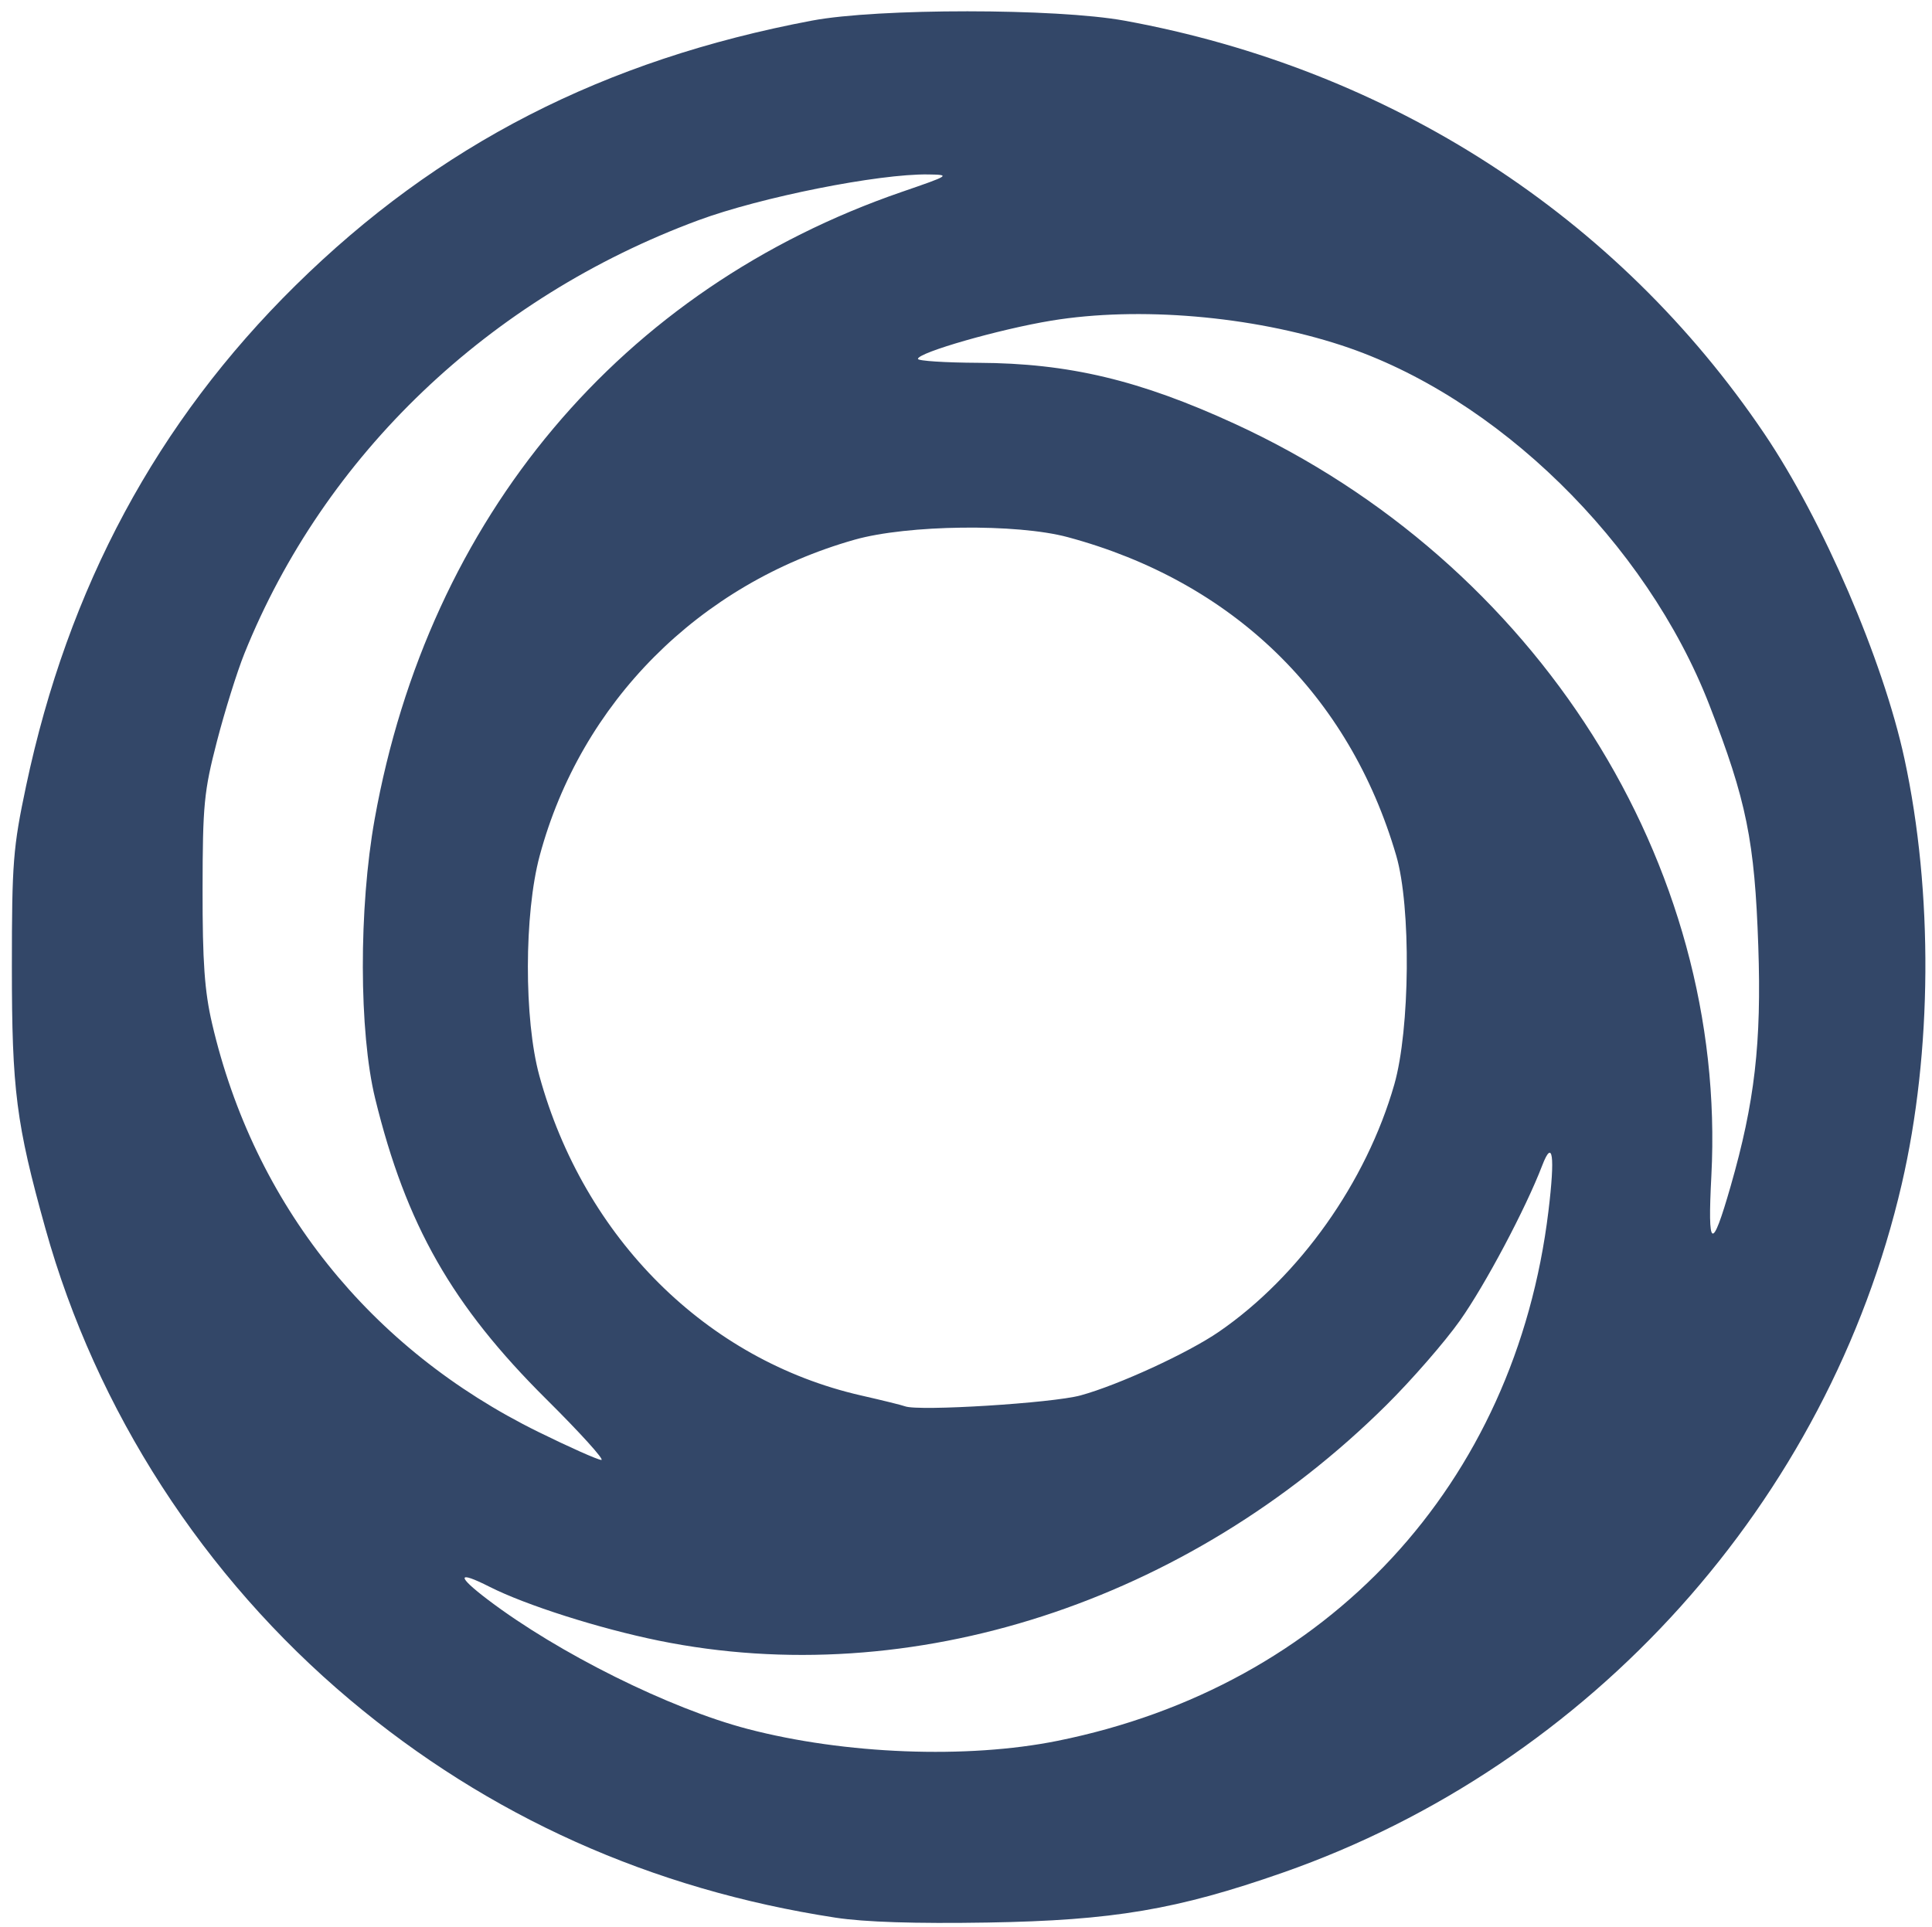
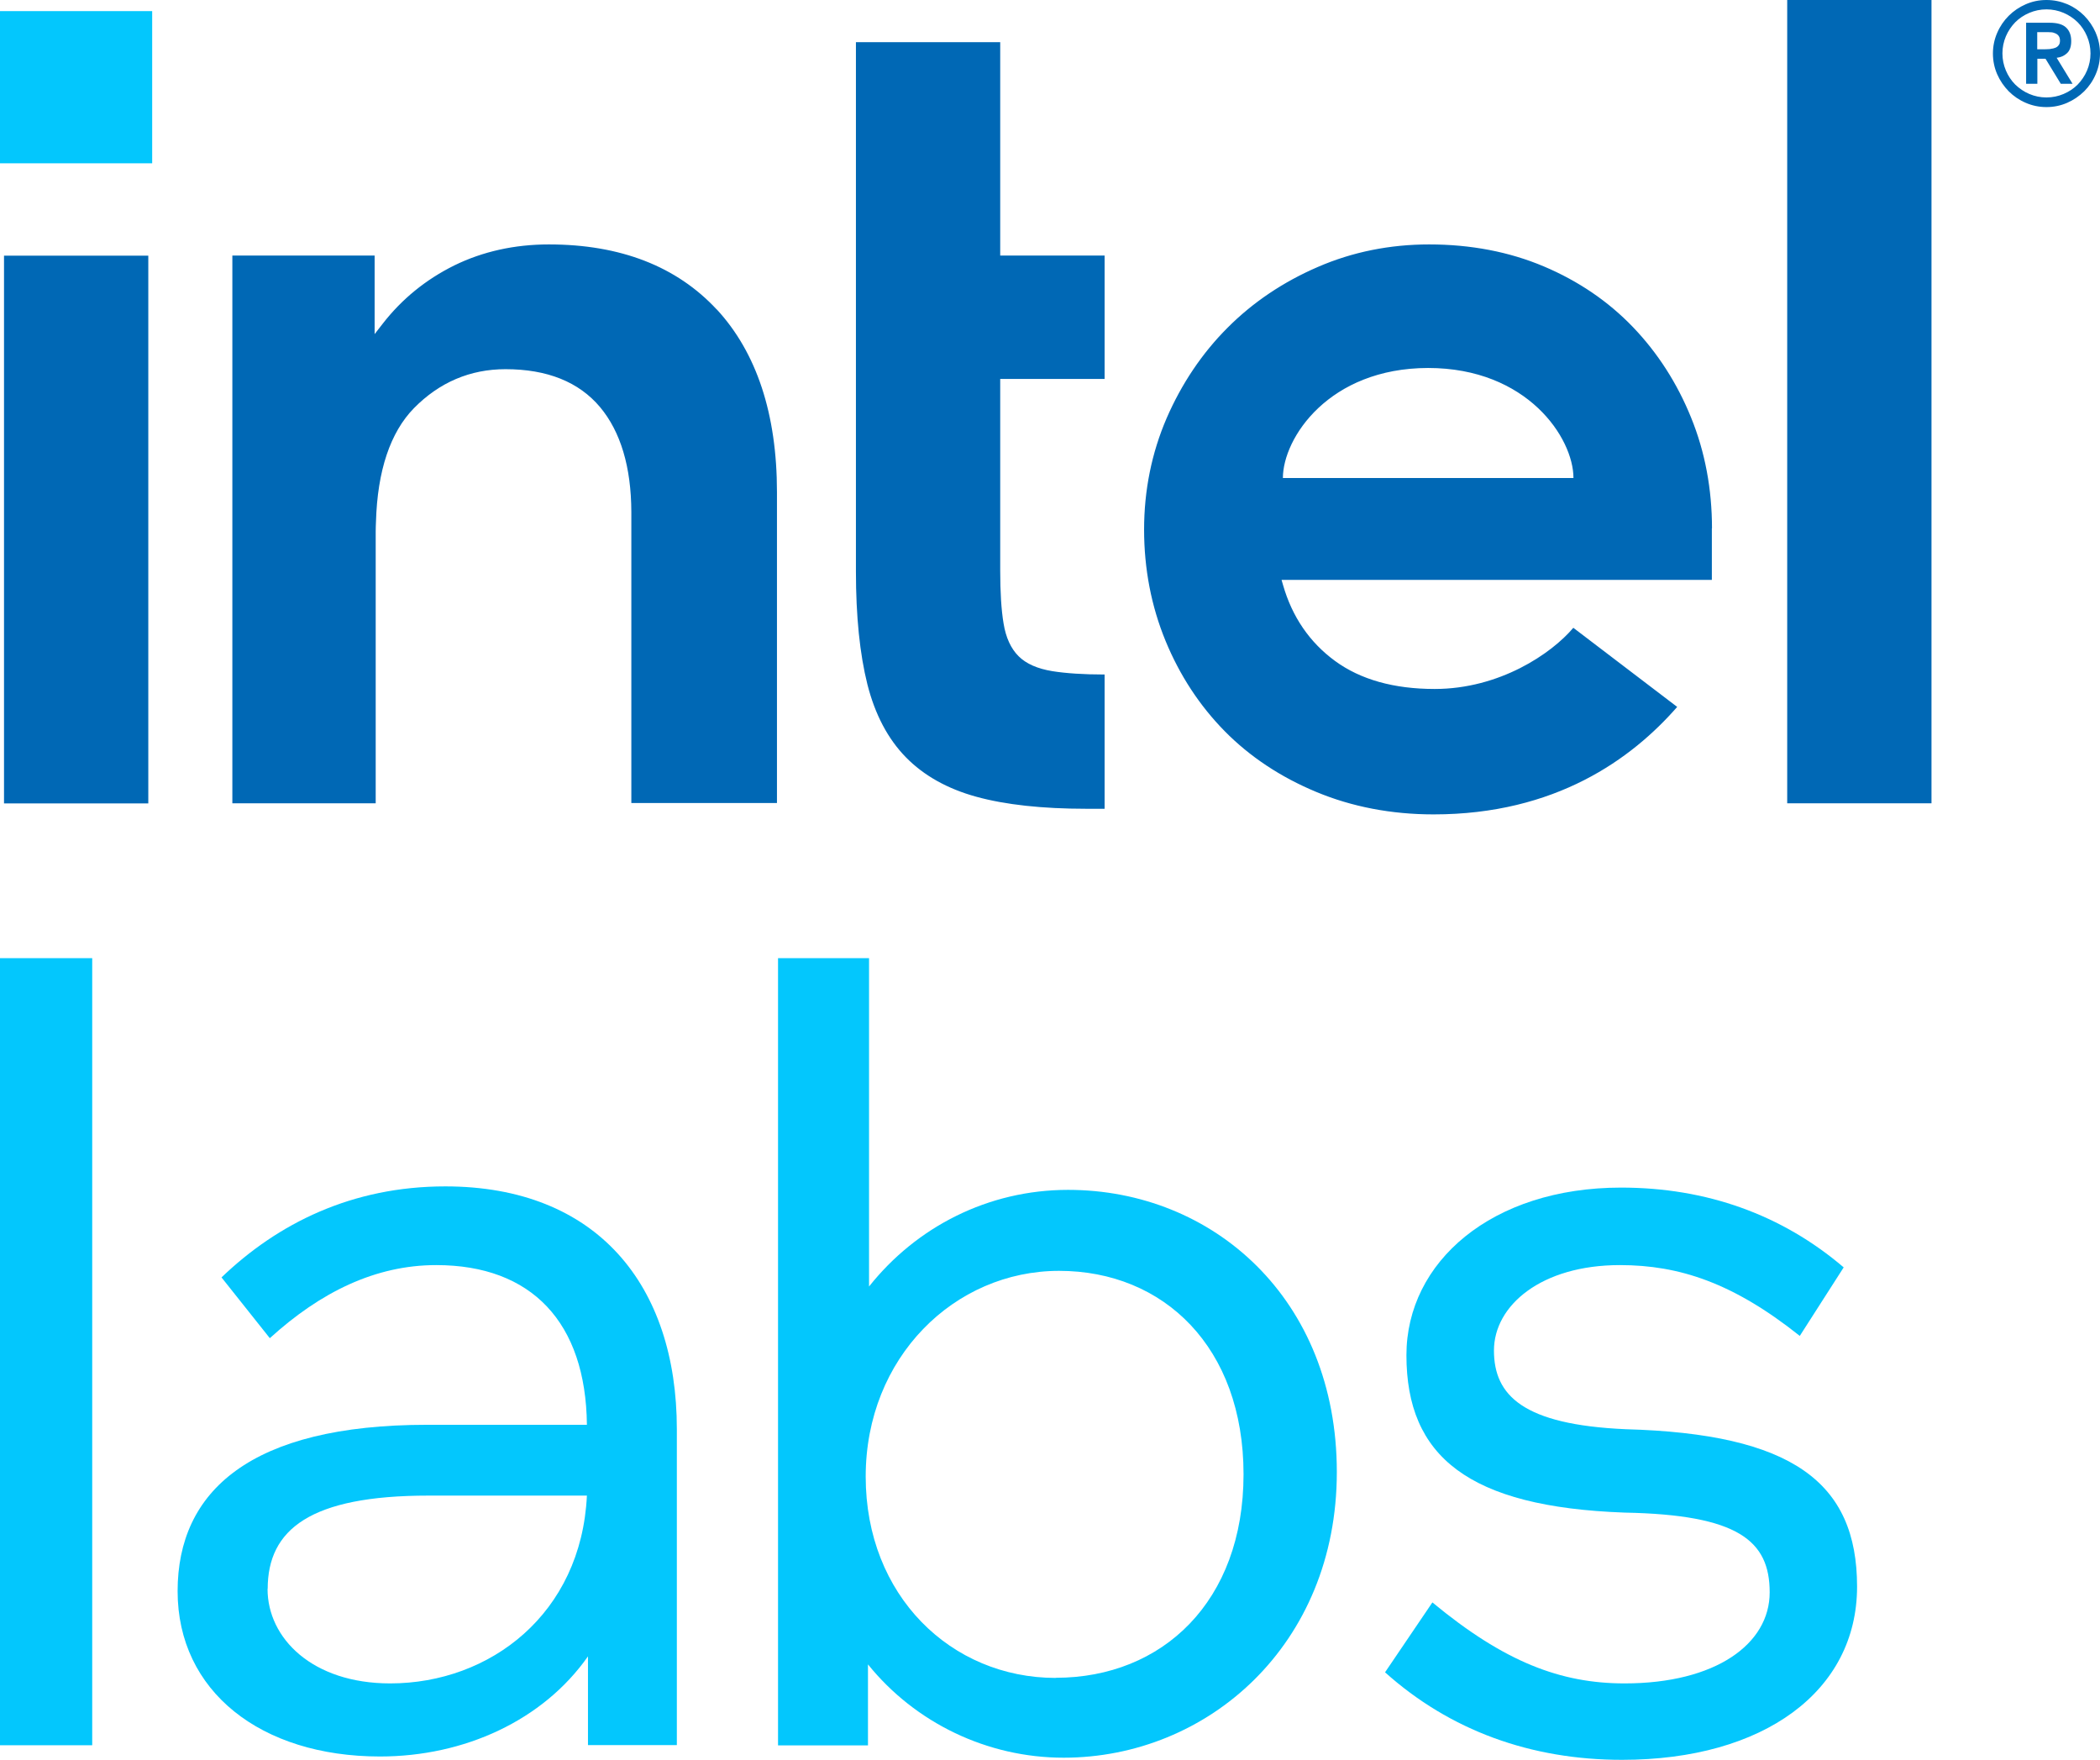
- <svg xmlns="http://www.w3.org/2000/svg" version="1.1" id="svg1" width="374" height="373" viewBox="0 0 374 373">
-   <g id="g1">
-     <path style="fill:#334768;fill-opacity:1" d="M 161.694,371.288 C 126.084,365.822 94.612,351.694 67.753,329.119 39.405,305.292 18.615,273.112 8.785,237.845 3.125,217.538 2.298,211.082 2.299,187.194 c 10e-4,-20.167 0.23,-23.083 2.747,-35 C 13.174,113.721 30.404,81.693 57.173,55.3 84.823,28.038 116.874,11.595 157.194,3.988 c 12.753,-2.406 47.29,-2.398 60.5,0.015 51.383,9.385 95.409,37.82 123.877,80.009 11.306,16.755 22.959,43.798 27.086,62.861 5.597,25.851 5.402,56.861 -0.519,82.407 -14.226,61.38 -60.084,112.403 -119.8,133.294 -20.477,7.164 -32.856,9.258 -57.145,9.666 -13.978,0.235 -23.842,-0.083 -29.5,-0.952 z m 43,-34.225 c 52.375,-10.56 88.638,-49.677 95.052,-102.532 1.309,-10.784 0.839,-14.205 -1.214,-8.843 -3.183,8.313 -11.016,23.077 -15.918,30.005 -2.919,4.125 -9.317,11.477 -14.218,16.338 -38.6,38.282 -92.01,55.582 -140.866,45.628 -11.523,-2.348 -25.757,-6.879 -32.766,-10.43 -6.325,-3.205 -6.442,-2.141 -0.278,2.535 13.631,10.339 35.155,21.045 50.241,24.991 18.823,4.923 42.482,5.833 59.966,2.308 z m -98.901,-66.119 c -18.29,-18.162 -27.191,-33.795 -33.168,-58.25 -3.144,-12.864 -3.188,-36.859 -0.1,-54.081 10.483,-58.46 47.718,-102.764 102.09,-121.472 9.293,-3.197 9.444,-3.298 5.079,-3.366 -9.598,-0.149 -32.416,4.4 -44.5,8.871 -40.522,14.995 -72.4,45.428 -87.889,83.907 -1.408,3.498 -3.8,11.148 -5.314,17 -2.504,9.672 -2.756,12.278 -2.776,28.64 -0.017,14.09 0.384,19.738 1.843,26 8.148,34.977 30.52,62.984 63.136,79.043 6.05,2.979 11.547,5.425 12.216,5.436 0.669,0.011 -4.109,-5.267 -10.617,-11.73 z m 103.401,-0.773 c 7.334,-2.01 20.784,-8.201 26.779,-12.325 15.591,-10.727 28.524,-28.966 33.936,-47.86 3.055,-10.665 3.262,-34.43 0.386,-44.291 -9.098,-31.201 -31.671,-53.097 -63.601,-61.694 -9.878,-2.66 -31.021,-2.406 -41.259,0.495 -30.091,8.526 -52.976,31.5 -60.964,61.2 -3.017,11.216 -3.049,31.68 -0.068,42.565 8.618,31.466 32.415,55.124 62.291,61.927 4.125,0.939 7.95,1.883 8.5,2.097 2.569,1.001 28.524,-0.612 34,-2.113 z m 125.82,-40.477 c 4.673,-16.256 5.999,-27.762 5.359,-46.49 -0.697,-20.397 -2.279,-28.189 -9.49,-46.752 -12.215,-31.443 -41.174,-59.751 -71.189,-69.586 -17.4,-5.702 -39.254,-7.564 -56.156,-4.786 -10.046,1.651 -25.845,6.18 -25.843,7.408 7.6e-4,0.389 5.288,0.73 11.75,0.76 17.447,0.079 31.176,3.348 49.568,11.802 58.475,26.879 95.422,85.186 92.275,145.623 -0.745,14.309 0.068,14.75 3.726,2.022 z" id="path1" />
+ <svg xmlns="http://www.w3.org/2000/svg" id="a" data-name="Layer 1" viewBox="0 0 156.9 131.47">
+   <defs>
+     <style>
+       .b {
+         fill: #03c7fd;
+       }
+ 
+       .b, .c {
+         stroke-width: 0px;
+       }
+ 
+       .c {
+         fill: #0068b5;
+       }
+     </style>
+   </defs>
+   <g>
+     <rect class="b" x="0" y=".83" width="11.37" height="11.37" />
+     <g>
+       <path class="c" d="m11.08,60.01V19.1H.3v40.92h10.78Zm71.45.41v-10.03c-1.59,0-2.9-.09-3.9-.25-1.11-.18-1.96-.55-2.53-1.12-.57-.57-.95-1.39-1.12-2.45-.17-1.01-.25-2.34-.25-3.95v-14.31h7.8v-9.22h-7.8V3.15h-10.78v39.55c0,3.34.29,6.17.86,8.44.57,2.24,1.53,4.06,2.87,5.43,1.34,1.37,3.11,2.36,5.26,2.95,2.17.6,4.94.9,8.22.9h1.36Zm61.78-.41V0h-10.78v60.01h10.78ZM53.55,23.12c-2.99-3.22-7.2-4.86-12.54-4.86-2.57,0-4.95.53-7.07,1.57-2.12,1.05-3.92,2.51-5.36,4.37l-.59.76v-.68s0-5.19,0-5.19h-10.63v40.92h10.71v-21.8,1.51c0-.25.01-.5.02-.74.11-3.82,1.07-6.68,2.84-8.49,1.9-1.93,4.2-2.91,6.84-2.91,3.11,0,5.48.95,7.06,2.83,1.54,1.84,2.33,4.48,2.34,7.84h0s0,.08,0,.08c0,0,0,.01,0,.02h0s0,21.64,0,21.64h10.88v-23.23c0-5.83-1.52-10.43-4.51-13.66Zm74.36,16.35c0-2.93-.52-5.72-1.56-8.27-1.03-2.55-2.49-4.83-4.34-6.76-1.85-1.93-4.09-3.45-6.67-4.54-2.58-1.09-5.46-1.64-8.56-1.64-2.93,0-5.73.56-8.31,1.68-2.58,1.11-4.86,2.64-6.76,4.55-1.9,1.9-3.43,4.18-4.55,6.76-1.11,2.58-1.68,5.37-1.68,8.31s.54,5.73,1.6,8.31c1.06,2.58,2.55,4.85,4.42,6.75,1.87,1.9,4.17,3.43,6.84,4.54,2.66,1.11,5.61,1.68,8.77,1.68,9.12,0,14.81-4.15,18.2-8.03l-7.76-5.91c-1.64,1.94-5.52,4.57-10.36,4.57-3.04,0-5.54-.7-7.44-2.09-1.9-1.39-3.21-3.3-3.89-5.68l-.11-.38h32.15v-3.85Zm-32.06-3.75c0-3,3.44-8.22,10.85-8.23,7.41,0,10.86,5.23,10.86,8.22h-21.71Z" />
+       <path class="c" d="m156.58,2.44c-.21-.48-.5-.9-.86-1.27-.36-.36-.78-.65-1.27-.86C153.97.11,153.46,0,152.9,0s-1.07.11-1.55.32c-.48.21-.91.5-1.27.86-.36.36-.65.78-.86,1.27-.21.48-.32,1-.32,1.55s.11,1.07.32,1.55.5.9.86,1.27c.36.36.78.65,1.27.86.48.21,1,.32,1.55.32s1.07-.11,1.55-.32c.48-.21.9-.5,1.27-.86.36-.36.65-.78.86-1.27.21-.48.32-1,.32-1.55s-.11-1.07-.32-1.55Zm-.65,2.83c-.17.4-.41.75-.7,1.05-.3.3-.65.53-1.05.7-.4.17-.83.26-1.28.26s-.88-.09-1.28-.26c-.4-.17-.75-.41-1.05-.7-.3-.3-.53-.65-.7-1.05-.17-.4-.26-.83-.26-1.28s.09-.88.26-1.28c.17-.4.41-.75.7-1.05.3-.3.65-.53,1.05-.7.4-.17.83-.26,1.28-.26s.88.09,1.28.26c.4.17.75.41,1.05.7.3.3.53.65.7,1.05.17.4.26.83.26,1.28s-.09.88-.26,1.28Zm-2.27-.95c.31-.04.57-.15.78-.35.21-.2.31-.5.31-.9,0-.44-.13-.78-.39-1.02-.26-.24-.67-.35-1.22-.35h-1.76v4.56h.84v-1.87h.61l1.14,1.87h.88l-1.18-1.93Zm-.45-.66c-.13.01-.26.02-.39.02h-.61v-1.28h.61c.13,0,.26,0,.39.01.13,0,.24.03.35.08.1.04.19.11.25.19s.1.2.1.35-.03.27-.1.35c-.06.09-.15.15-.25.19-.1.04-.22.07-.35.08Z" />
+     </g>
+   </g>
+   <g>
+     <path class="b" d="m6.89,130.38H0v-58.8h6.89v58.8Z" />
+     <path class="b" d="m43.93,123.74c-3.36,4.79-9.24,7.48-15.54,7.48-8.9,0-15.12-4.87-15.12-12.35s5.46-12.43,18.65-12.43h11.93c-.08-7.64-4.12-11.93-11.26-11.93-4.54,0-8.65,2.02-12.43,5.46l-3.61-4.54c4.2-4.03,9.74-6.8,16.72-6.8,11.34,0,17.3,7.39,17.3,18.14v23.6h-6.64v-6.64Zm-23.94-5.04c0,3.7,3.36,7.06,9.16,7.06,7.48,0,14.28-5.21,14.7-14.03h-11.84c-8.82,0-12.01,2.52-12.01,6.97Z" />
+     <path class="b" d="m58.13,71.58h6.8v24.53c3.53-4.45,8.9-7.22,14.87-7.22,10.84,0,20.08,8.15,20.08,21.08s-9.66,21.34-20.41,21.34c-5.71,0-11.09-2.6-14.62-6.97v6.05h-6.72v-58.8Zm20.75,53.76c7.98,0,14.03-5.71,14.03-15.2s-5.96-15.2-13.78-15.2-14.45,6.47-14.45,15.37,6.38,15.04,14.2,15.04Z" />
+     <path class="b" d="m103.49,124.92l3.53-5.21c5.38,4.45,9.58,6.05,14.36,6.05,6.8,0,10.84-2.94,10.84-6.8s-2.35-5.8-10.84-5.96c-11.68-.42-16.3-4.2-16.3-11.76,0-6.97,6.38-12.52,16.04-12.52,6.38,0,12.01,2.02,16.63,5.96l-3.28,5.12c-4.96-3.95-8.99-5.29-13.44-5.29-5.88,0-9.41,3.02-9.41,6.38s2.18,5.54,9.83,5.88c12.43.34,17.3,3.95,17.3,11.76s-6.97,12.94-17.56,12.94c-6.8,0-12.85-2.18-17.72-6.55Z" />
  </g>
</svg>
